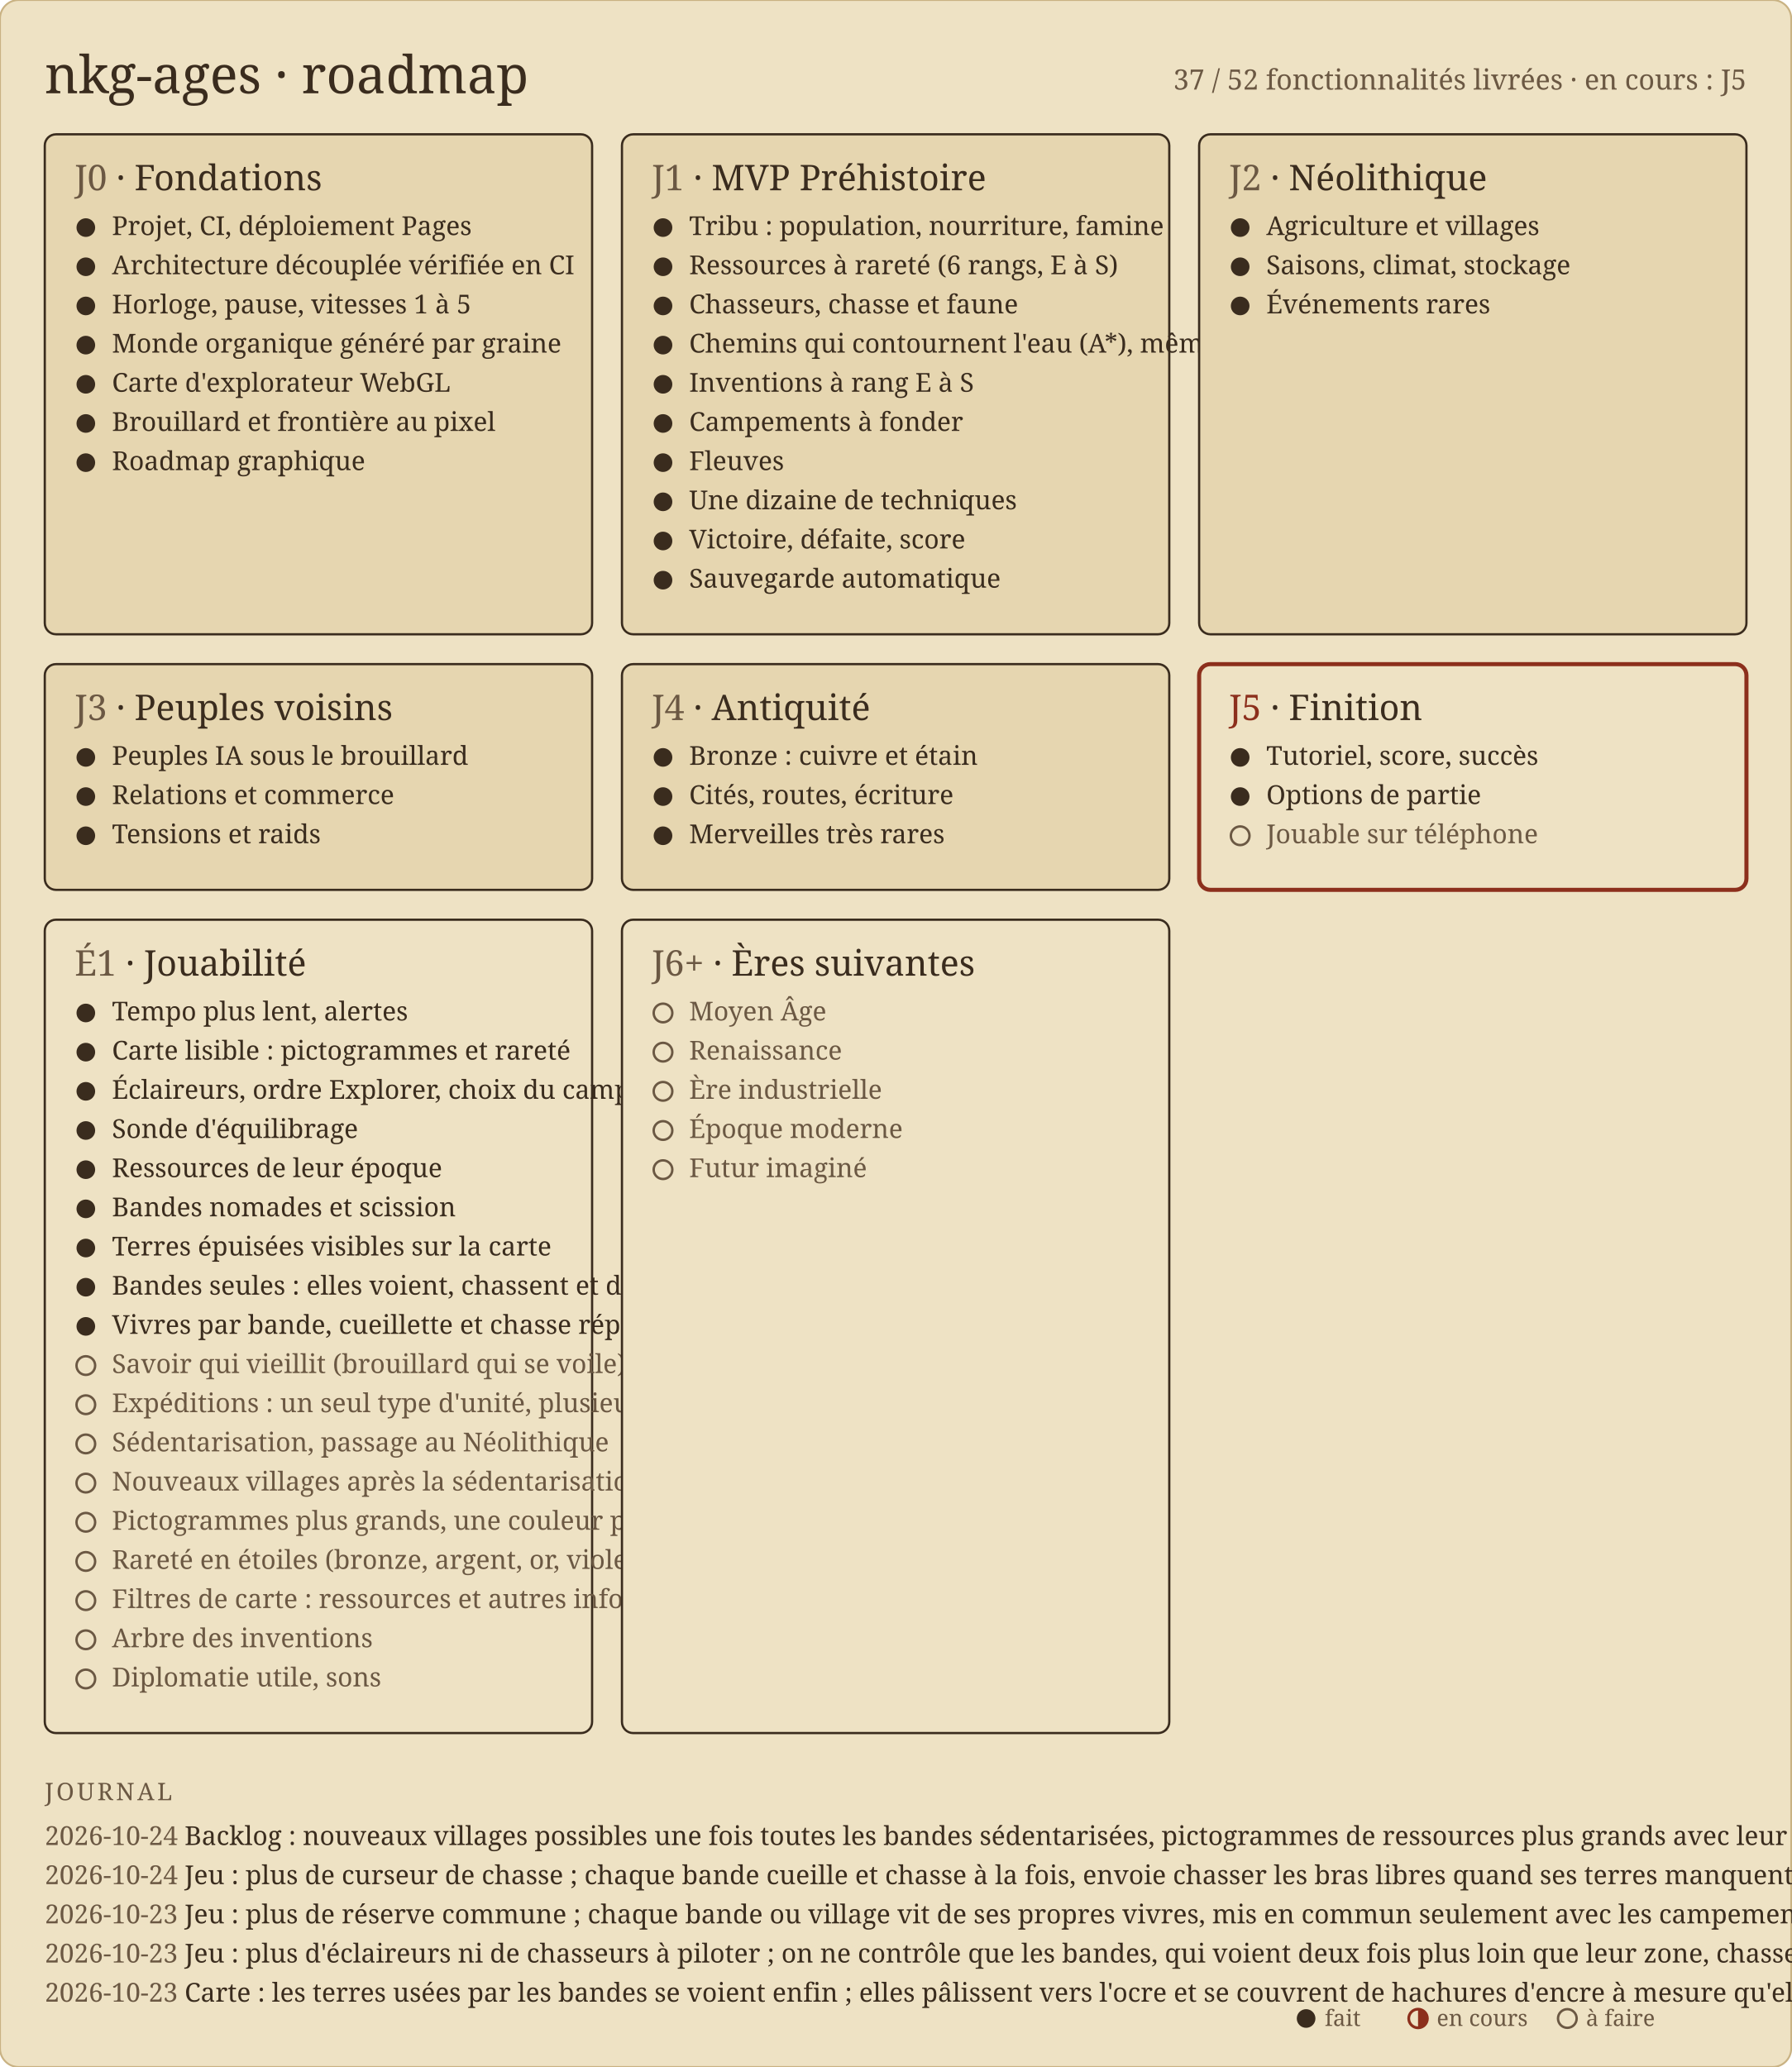
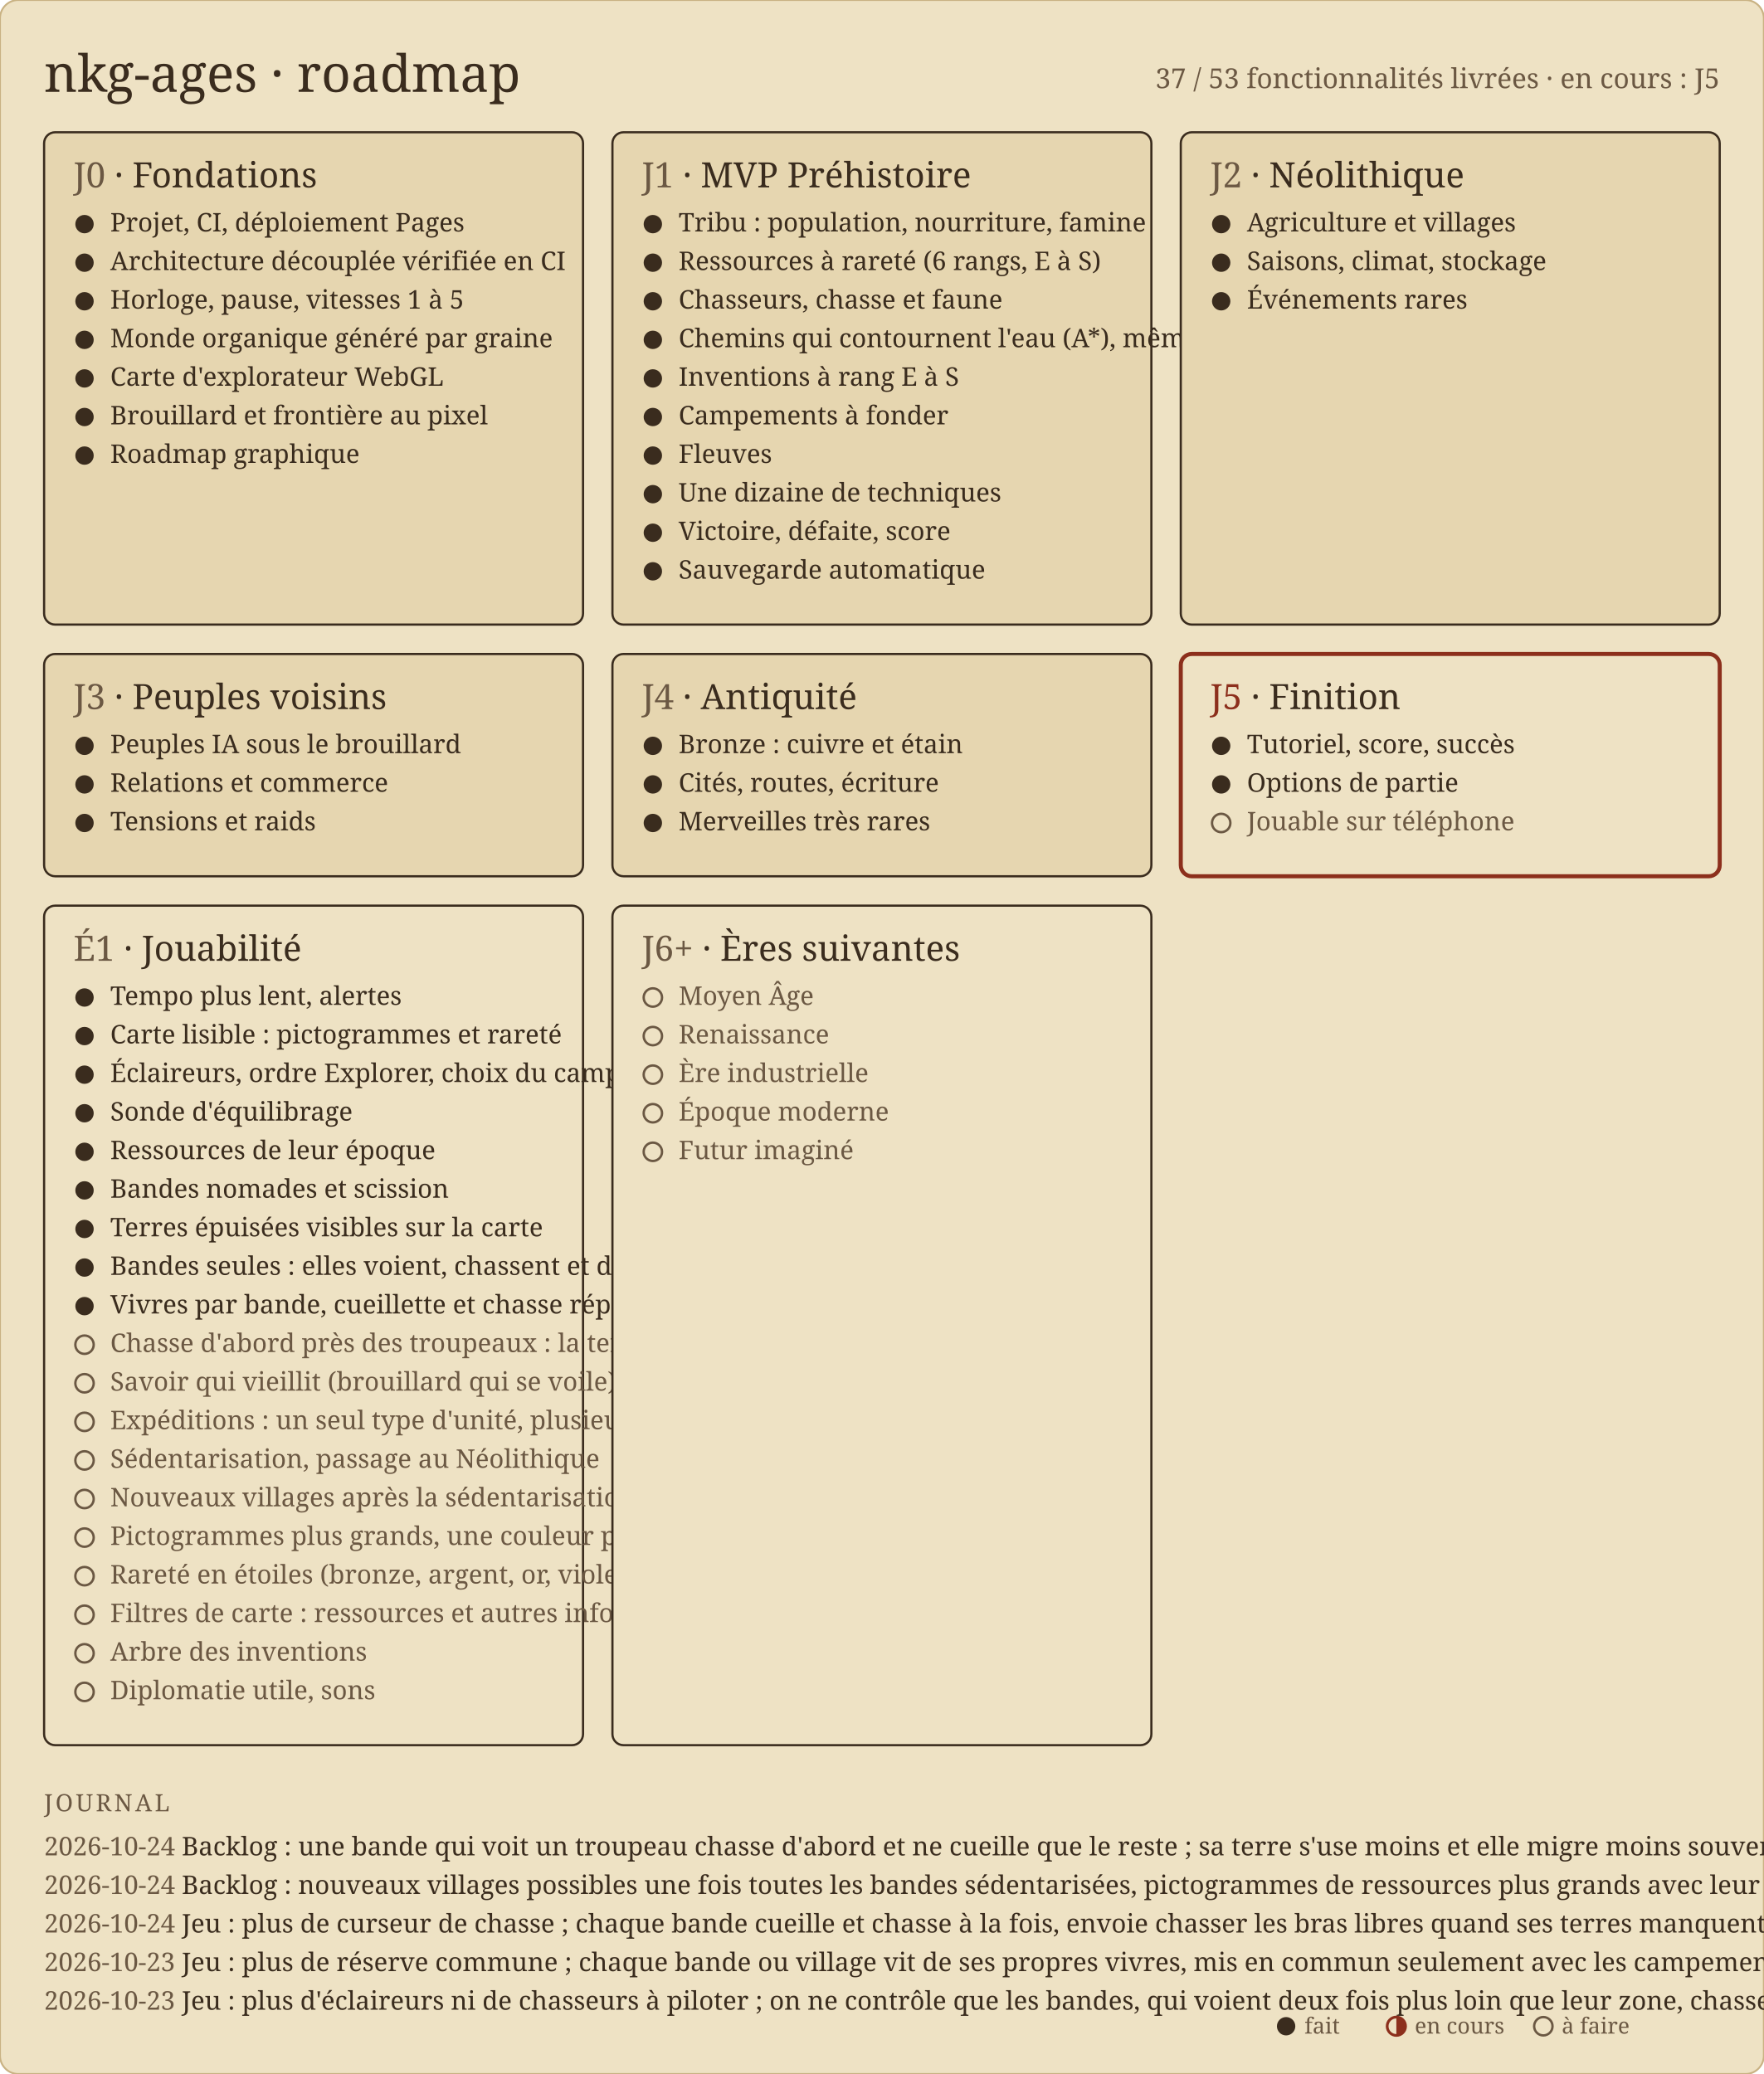
- <svg xmlns="http://www.w3.org/2000/svg" viewBox="0 0 960 1108" width="960" height="1108" font-family="Georgia, 'Iowan Old Style', serif" role="img" aria-label="Roadmap de nkg-ages">
-   <rect width="960" height="1108" rx="10" fill="#eee2c4" stroke="#c9b283" />
+ <svg xmlns="http://www.w3.org/2000/svg" viewBox="0 0 960 1129" width="960" height="1129" font-family="Georgia, 'Iowan Old Style', serif" role="img" aria-label="Roadmap de nkg-ages">
+   <rect width="960" height="1129" rx="10" fill="#eee2c4" stroke="#c9b283" />
  <text x="24" y="50" font-size="28" fill="#3a2c1e">nkg-ages · roadmap</text>
-   <text x="936" y="48" font-size="15" text-anchor="end" fill="#6b5843">37 / 52 fonctionnalités livrées · en cours : J5</text>
+   <text x="936" y="48" font-size="15" text-anchor="end" fill="#6b5843">37 / 53 fonctionnalités livrées · en cours : J5</text>
  <g>
    <rect x="24" y="72" width="293.333" height="268" rx="6" fill="#e6d6b0" stroke="#3a2c1e" stroke-width="1.2" />
    <text x="40" y="102" font-size="19" fill="#3a2c1e">
      <tspan fill="#6b5843">J0</tspan> · Fondations</text>
    <circle cx="46" cy="122" r="5" fill="#3a2c1e" />
    <text x="60" y="126" font-size="14" fill="#3a2c1e">Projet, CI, déploiement Pages</text>
    <circle cx="46" cy="143" r="5" fill="#3a2c1e" />
    <text x="60" y="147" font-size="14" fill="#3a2c1e">Architecture découplée vérifiée en CI</text>
    <circle cx="46" cy="164" r="5" fill="#3a2c1e" />
    <text x="60" y="168" font-size="14" fill="#3a2c1e">Horloge, pause, vitesses 1 à 5</text>
    <circle cx="46" cy="185" r="5" fill="#3a2c1e" />
    <text x="60" y="189" font-size="14" fill="#3a2c1e">Monde organique généré par graine</text>
    <circle cx="46" cy="206" r="5" fill="#3a2c1e" />
    <text x="60" y="210" font-size="14" fill="#3a2c1e">Carte d'explorateur WebGL</text>
    <circle cx="46" cy="227" r="5" fill="#3a2c1e" />
    <text x="60" y="231" font-size="14" fill="#3a2c1e">Brouillard et frontière au pixel</text>
    <circle cx="46" cy="248" r="5" fill="#3a2c1e" />
    <text x="60" y="252" font-size="14" fill="#3a2c1e">Roadmap graphique</text>
  </g>
  <g>
    <rect x="333.333" y="72" width="293.333" height="268" rx="6" fill="#e6d6b0" stroke="#3a2c1e" stroke-width="1.2" />
    <text x="349.333" y="102" font-size="19" fill="#3a2c1e">
      <tspan fill="#6b5843">J1</tspan> · MVP Préhistoire</text>
    <circle cx="355.333" cy="122" r="5" fill="#3a2c1e" />
    <text x="369.333" y="126" font-size="14" fill="#3a2c1e">Tribu : population, nourriture, famine</text>
    <circle cx="355.333" cy="143" r="5" fill="#3a2c1e" />
    <text x="369.333" y="147" font-size="14" fill="#3a2c1e">Ressources à rareté (6 rangs, E à S)</text>
    <circle cx="355.333" cy="164" r="5" fill="#3a2c1e" />
    <text x="369.333" y="168" font-size="14" fill="#3a2c1e">Chasseurs, chasse et faune</text>
    <circle cx="355.333" cy="185" r="5" fill="#3a2c1e" />
    <text x="369.333" y="189" font-size="14" fill="#3a2c1e">Chemins qui contournent l'eau (A*), même dans le brouillard</text>
    <circle cx="355.333" cy="206" r="5" fill="#3a2c1e" />
    <text x="369.333" y="210" font-size="14" fill="#3a2c1e">Inventions à rang E à S</text>
    <circle cx="355.333" cy="227" r="5" fill="#3a2c1e" />
    <text x="369.333" y="231" font-size="14" fill="#3a2c1e">Campements à fonder</text>
    <circle cx="355.333" cy="248" r="5" fill="#3a2c1e" />
    <text x="369.333" y="252" font-size="14" fill="#3a2c1e">Fleuves</text>
    <circle cx="355.333" cy="269" r="5" fill="#3a2c1e" />
    <text x="369.333" y="273" font-size="14" fill="#3a2c1e">Une dizaine de techniques</text>
    <circle cx="355.333" cy="290" r="5" fill="#3a2c1e" />
    <text x="369.333" y="294" font-size="14" fill="#3a2c1e">Victoire, défaite, score</text>
    <circle cx="355.333" cy="311" r="5" fill="#3a2c1e" />
    <text x="369.333" y="315" font-size="14" fill="#3a2c1e">Sauvegarde automatique</text>
  </g>
  <g>
    <rect x="642.667" y="72" width="293.333" height="268" rx="6" fill="#e6d6b0" stroke="#3a2c1e" stroke-width="1.2" />
    <text x="658.667" y="102" font-size="19" fill="#3a2c1e">
      <tspan fill="#6b5843">J2</tspan> · Néolithique</text>
    <circle cx="664.667" cy="122" r="5" fill="#3a2c1e" />
    <text x="678.667" y="126" font-size="14" fill="#3a2c1e">Agriculture et villages</text>
    <circle cx="664.667" cy="143" r="5" fill="#3a2c1e" />
    <text x="678.667" y="147" font-size="14" fill="#3a2c1e">Saisons, climat, stockage</text>
    <circle cx="664.667" cy="164" r="5" fill="#3a2c1e" />
    <text x="678.667" y="168" font-size="14" fill="#3a2c1e">Événements rares</text>
  </g>
  <g>
    <rect x="24" y="356" width="293.333" height="121" rx="6" fill="#e6d6b0" stroke="#3a2c1e" stroke-width="1.2" />
    <text x="40" y="386" font-size="19" fill="#3a2c1e">
      <tspan fill="#6b5843">J3</tspan> · Peuples voisins</text>
    <circle cx="46" cy="406" r="5" fill="#3a2c1e" />
    <text x="60" y="410" font-size="14" fill="#3a2c1e">Peuples IA sous le brouillard</text>
    <circle cx="46" cy="427" r="5" fill="#3a2c1e" />
    <text x="60" y="431" font-size="14" fill="#3a2c1e">Relations et commerce</text>
    <circle cx="46" cy="448" r="5" fill="#3a2c1e" />
    <text x="60" y="452" font-size="14" fill="#3a2c1e">Tensions et raids</text>
  </g>
  <g>
    <rect x="333.333" y="356" width="293.333" height="121" rx="6" fill="#e6d6b0" stroke="#3a2c1e" stroke-width="1.2" />
    <text x="349.333" y="386" font-size="19" fill="#3a2c1e">
      <tspan fill="#6b5843">J4</tspan> · Antiquité</text>
    <circle cx="355.333" cy="406" r="5" fill="#3a2c1e" />
    <text x="369.333" y="410" font-size="14" fill="#3a2c1e">Bronze : cuivre et étain</text>
    <circle cx="355.333" cy="427" r="5" fill="#3a2c1e" />
    <text x="369.333" y="431" font-size="14" fill="#3a2c1e">Cités, routes, écriture</text>
    <circle cx="355.333" cy="448" r="5" fill="#3a2c1e" />
    <text x="369.333" y="452" font-size="14" fill="#3a2c1e">Merveilles très rares</text>
  </g>
  <g>
    <rect x="642.667" y="356" width="293.333" height="121" rx="6" fill="#eee2c4" stroke="#8c2f1c" stroke-width="2.2" />
    <text x="658.667" y="386" font-size="19" fill="#3a2c1e">
      <tspan fill="#8c2f1c">J5</tspan> · Finition</text>
    <circle cx="664.667" cy="406" r="5" fill="#3a2c1e" />
    <text x="678.667" y="410" font-size="14" fill="#3a2c1e">Tutoriel, score, succès</text>
    <circle cx="664.667" cy="427" r="5" fill="#3a2c1e" />
    <text x="678.667" y="431" font-size="14" fill="#3a2c1e">Options de partie</text>
    <circle cx="664.667" cy="448" r="5" fill="none" stroke="#6b5843" stroke-width="1.3" />
    <text x="678.667" y="452" font-size="14" fill="#6b5843">Jouable sur téléphone</text>
  </g>
  <g>
-     <rect x="24" y="493" width="293.333" height="436" rx="6" fill="#eee2c4" stroke="#3a2c1e" stroke-width="1.2" />
+     <rect x="24" y="493" width="293.333" height="457" rx="6" fill="#eee2c4" stroke="#3a2c1e" stroke-width="1.2" />
    <text x="40" y="523" font-size="19" fill="#3a2c1e">
      <tspan fill="#6b5843">É1</tspan> · Jouabilité</text>
    <circle cx="46" cy="543" r="5" fill="#3a2c1e" />
    <text x="60" y="547" font-size="14" fill="#3a2c1e">Tempo plus lent, alertes</text>
    <circle cx="46" cy="564" r="5" fill="#3a2c1e" />
    <text x="60" y="568" font-size="14" fill="#3a2c1e">Carte lisible : pictogrammes et rareté</text>
    <circle cx="46" cy="585" r="5" fill="#3a2c1e" />
    <text x="60" y="589" font-size="14" fill="#3a2c1e">Éclaireurs, ordre Explorer, choix du campement</text>
    <circle cx="46" cy="606" r="5" fill="#3a2c1e" />
    <text x="60" y="610" font-size="14" fill="#3a2c1e">Sonde d'équilibrage</text>
    <circle cx="46" cy="627" r="5" fill="#3a2c1e" />
    <text x="60" y="631" font-size="14" fill="#3a2c1e">Ressources de leur époque</text>
    <circle cx="46" cy="648" r="5" fill="#3a2c1e" />
    <text x="60" y="652" font-size="14" fill="#3a2c1e">Bandes nomades et scission</text>
    <circle cx="46" cy="669" r="5" fill="#3a2c1e" />
    <text x="60" y="673" font-size="14" fill="#3a2c1e">Terres épuisées visibles sur la carte</text>
    <circle cx="46" cy="690" r="5" fill="#3a2c1e" />
    <text x="60" y="694" font-size="14" fill="#3a2c1e">Bandes seules : elles voient, chassent et défendent</text>
    <circle cx="46" cy="711" r="5" fill="#3a2c1e" />
    <text x="60" y="715" font-size="14" fill="#3a2c1e">Vivres par bande, cueillette et chasse réparties seules</text>
    <circle cx="46" cy="732" r="5" fill="none" stroke="#6b5843" stroke-width="1.3" />
-     <text x="60" y="736" font-size="14" fill="#6b5843">Savoir qui vieillit (brouillard qui se voile)</text>
+     <text x="60" y="736" font-size="14" fill="#6b5843">Chasse d'abord près des troupeaux : la terre se repose</text>
    <circle cx="46" cy="753" r="5" fill="none" stroke="#6b5843" stroke-width="1.3" />
-     <text x="60" y="757" font-size="14" fill="#6b5843">Expéditions : un seul type d'unité, plusieurs missions</text>
+     <text x="60" y="757" font-size="14" fill="#6b5843">Savoir qui vieillit (brouillard qui se voile)</text>
    <circle cx="46" cy="774" r="5" fill="none" stroke="#6b5843" stroke-width="1.3" />
-     <text x="60" y="778" font-size="14" fill="#6b5843">Sédentarisation, passage au Néolithique</text>
+     <text x="60" y="778" font-size="14" fill="#6b5843">Expéditions : un seul type d'unité, plusieurs missions</text>
    <circle cx="46" cy="795" r="5" fill="none" stroke="#6b5843" stroke-width="1.3" />
-     <text x="60" y="799" font-size="14" fill="#6b5843">Nouveaux villages après la sédentarisation</text>
+     <text x="60" y="799" font-size="14" fill="#6b5843">Sédentarisation, passage au Néolithique</text>
    <circle cx="46" cy="816" r="5" fill="none" stroke="#6b5843" stroke-width="1.3" />
-     <text x="60" y="820" font-size="14" fill="#6b5843">Pictogrammes plus grands, une couleur par ressource</text>
+     <text x="60" y="820" font-size="14" fill="#6b5843">Nouveaux villages après la sédentarisation</text>
    <circle cx="46" cy="837" r="5" fill="none" stroke="#6b5843" stroke-width="1.3" />
-     <text x="60" y="841" font-size="14" fill="#6b5843">Rareté en étoiles (bronze, argent, or, violette)</text>
+     <text x="60" y="841" font-size="14" fill="#6b5843">Pictogrammes plus grands, une couleur par ressource</text>
    <circle cx="46" cy="858" r="5" fill="none" stroke="#6b5843" stroke-width="1.3" />
-     <text x="60" y="862" font-size="14" fill="#6b5843">Filtres de carte : ressources et autres informations</text>
+     <text x="60" y="862" font-size="14" fill="#6b5843">Rareté en étoiles (bronze, argent, or, violette)</text>
    <circle cx="46" cy="879" r="5" fill="none" stroke="#6b5843" stroke-width="1.3" />
-     <text x="60" y="883" font-size="14" fill="#6b5843">Arbre des inventions</text>
+     <text x="60" y="883" font-size="14" fill="#6b5843">Filtres de carte : ressources et autres informations</text>
    <circle cx="46" cy="900" r="5" fill="none" stroke="#6b5843" stroke-width="1.3" />
-     <text x="60" y="904" font-size="14" fill="#6b5843">Diplomatie utile, sons</text>
+     <text x="60" y="904" font-size="14" fill="#6b5843">Arbre des inventions</text>
+     <circle cx="46" cy="921" r="5" fill="none" stroke="#6b5843" stroke-width="1.3" />
+     <text x="60" y="925" font-size="14" fill="#6b5843">Diplomatie utile, sons</text>
  </g>
  <g>
-     <rect x="333.333" y="493" width="293.333" height="436" rx="6" fill="#eee2c4" stroke="#3a2c1e" stroke-width="1.2" />
+     <rect x="333.333" y="493" width="293.333" height="457" rx="6" fill="#eee2c4" stroke="#3a2c1e" stroke-width="1.2" />
    <text x="349.333" y="523" font-size="19" fill="#3a2c1e">
      <tspan fill="#6b5843">J6+</tspan> · Ères suivantes</text>
    <circle cx="355.333" cy="543" r="5" fill="none" stroke="#6b5843" stroke-width="1.3" />
    <text x="369.333" y="547" font-size="14" fill="#6b5843">Moyen Âge</text>
    <circle cx="355.333" cy="564" r="5" fill="none" stroke="#6b5843" stroke-width="1.3" />
    <text x="369.333" y="568" font-size="14" fill="#6b5843">Renaissance</text>
    <circle cx="355.333" cy="585" r="5" fill="none" stroke="#6b5843" stroke-width="1.3" />
    <text x="369.333" y="589" font-size="14" fill="#6b5843">Ère industrielle</text>
    <circle cx="355.333" cy="606" r="5" fill="none" stroke="#6b5843" stroke-width="1.3" />
    <text x="369.333" y="610" font-size="14" fill="#6b5843">Époque moderne</text>
    <circle cx="355.333" cy="627" r="5" fill="none" stroke="#6b5843" stroke-width="1.3" />
    <text x="369.333" y="631" font-size="14" fill="#6b5843">Futur imaginé</text>
  </g>
-   <text x="24" y="965" font-size="13" letter-spacing="1.5" fill="#6b5843">JOURNAL</text>
-   <text x="24" y="989" font-size="14" fill="#3a2c1e">
+   <text x="24" y="986" font-size="13" letter-spacing="1.5" fill="#6b5843">JOURNAL</text>
+   <text x="24" y="1010" font-size="14" fill="#3a2c1e">
+     <tspan fill="#6b5843">2026-10-24</tspan>  Backlog : une bande qui voit un troupeau chasse d'abord et ne cueille que le reste ; sa terre s'use moins et elle migre moins souvent (aujourd'hui la viande ne fait que 4 à 5 % des vivres des bandes)</text>
+   <text x="24" y="1031" font-size="14" fill="#3a2c1e">
    <tspan fill="#6b5843">2026-10-24</tspan>  Backlog : nouveaux villages possibles une fois toutes les bandes sédentarisées, pictogrammes de ressources plus grands avec leur propre couleur, rareté affichée en étoiles au-dessus (bronze, argent, or, violette brillante) et filtres de carte</text>
-   <text x="24" y="1010" font-size="14" fill="#3a2c1e">
+   <text x="24" y="1052" font-size="14" fill="#3a2c1e">
    <tspan fill="#6b5843">2026-10-24</tspan>  Jeu : plus de curseur de chasse ; chaque bande cueille et chasse à la fois, envoie chasser les bras libres quand ses terres manquent, s'arrête de récolter réserve pleine (ses terres s'usent moins), et fait d'autant plus d'enfants que sa réserve est garnie, sauf quand elle fond ; les vivres ne s'affichent plus que sur la bande choisie</text>
-   <text x="24" y="1031" font-size="14" fill="#3a2c1e">
+   <text x="24" y="1073" font-size="14" fill="#3a2c1e">
    <tspan fill="#6b5843">2026-10-23</tspan>  Jeu : plus de réserve commune ; chaque bande ou village vit de ses propres vivres, mis en commun seulement avec les campements proches, et règle d'un curseur la part de ses gens qui chassent plutôt que de cueillir (la viande va dans la même réserve) ; une bande ne compte plus les terres d'un autre peuple comme les siennes</text>
-   <text x="24" y="1052" font-size="14" fill="#3a2c1e">
+   <text x="24" y="1094" font-size="14" fill="#3a2c1e">
    <tspan fill="#6b5843">2026-10-23</tspan>  Jeu : plus d'éclaireurs ni de chasseurs à piloter ; on ne contrôle que les bandes, qui voient deux fois plus loin que leur zone, chassent seules les troupeaux qu'elles voient (pas les mammouths) et défendent le camp avec leurs chasseurs, une personne sur six ; une bande qui migre seule sans meilleur site connu part vers l'inconnu</text>
-   <text x="24" y="1073" font-size="14" fill="#3a2c1e">
-     <tspan fill="#6b5843">2026-10-23</tspan>  Carte : les terres usées par les bandes se voient enfin ; elles pâlissent vers l'ocre et se couvrent de hachures d'encre à mesure qu'elles s'épuisent, puis s'effacent quand elles repoussent</text>
-   <circle cx="700" cy="1082" r="5" fill="#3a2c1e" />
-   <text x="710" y="1086" font-size="12" fill="#6b5843">fait</text>
-   <circle cx="760" cy="1082" r="5" fill="none" stroke="#8c2f1c" stroke-width="1.5" />
-   <path d="M760 1077a5 5 0 0 1 0 10z" fill="#8c2f1c" />
-   <text x="770" y="1086" font-size="12" fill="#6b5843">en cours</text>
-   <circle cx="840" cy="1082" r="5" fill="none" stroke="#6b5843" stroke-width="1.3" />
-   <text x="850" y="1086" font-size="12" fill="#6b5843">à faire</text>
+   <circle cx="700" cy="1103" r="5" fill="#3a2c1e" />
+   <text x="710" y="1107" font-size="12" fill="#6b5843">fait</text>
+   <circle cx="760" cy="1103" r="5" fill="none" stroke="#8c2f1c" stroke-width="1.5" />
+   <path d="M760 1098a5 5 0 0 1 0 10z" fill="#8c2f1c" />
+   <text x="770" y="1107" font-size="12" fill="#6b5843">en cours</text>
+   <circle cx="840" cy="1103" r="5" fill="none" stroke="#6b5843" stroke-width="1.3" />
+   <text x="850" y="1107" font-size="12" fill="#6b5843">à faire</text>
</svg>
